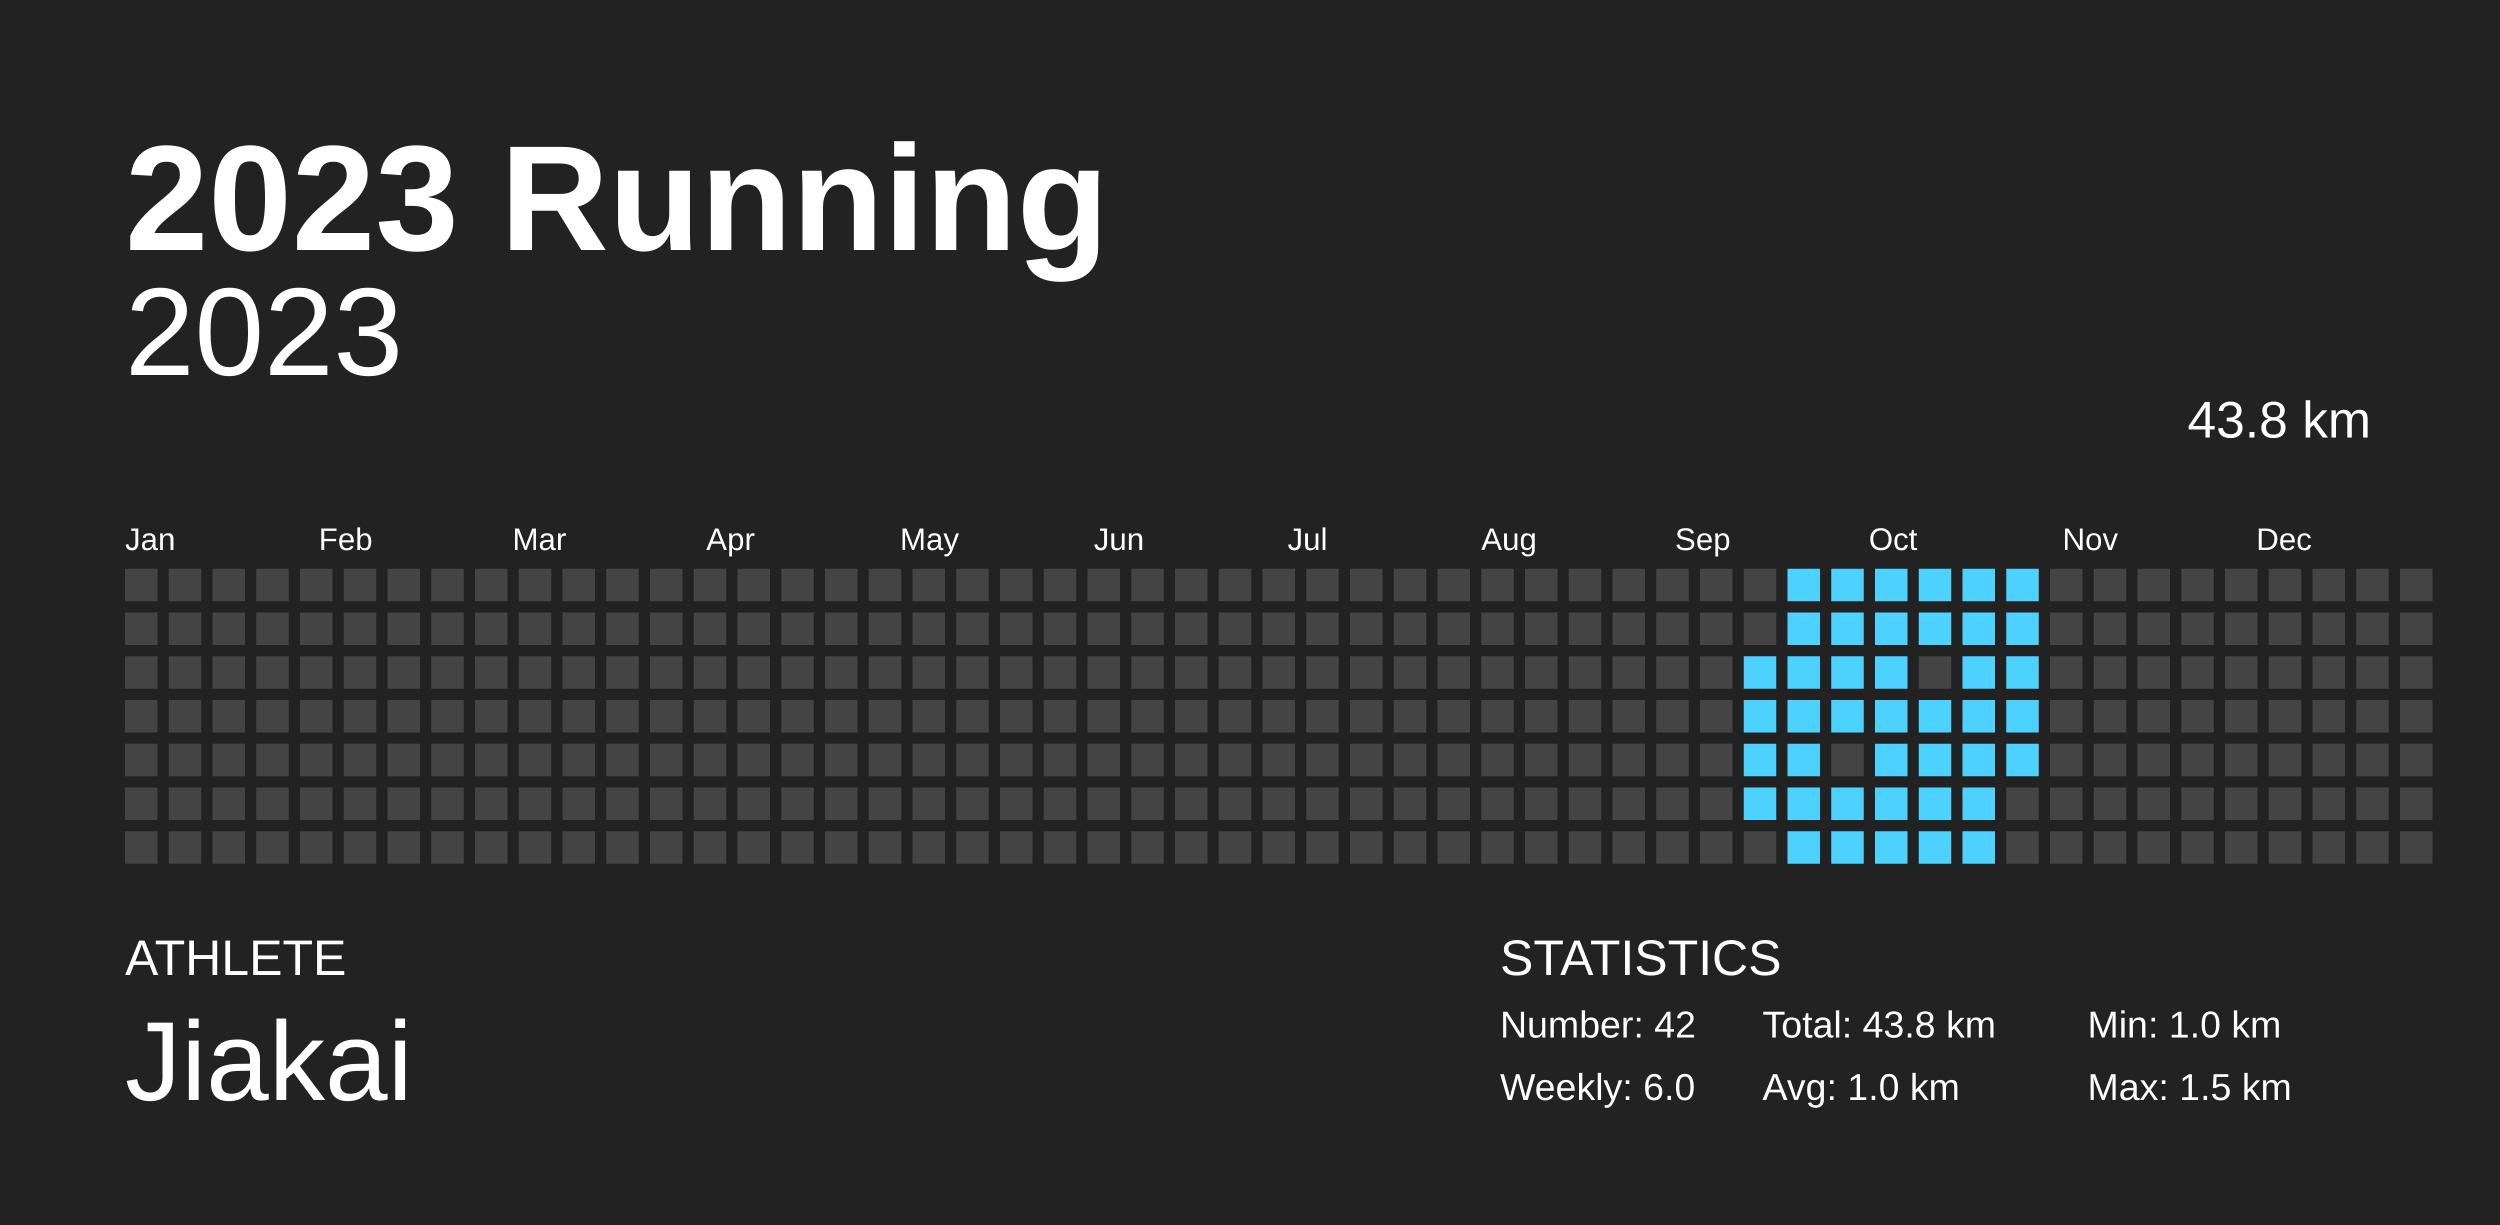
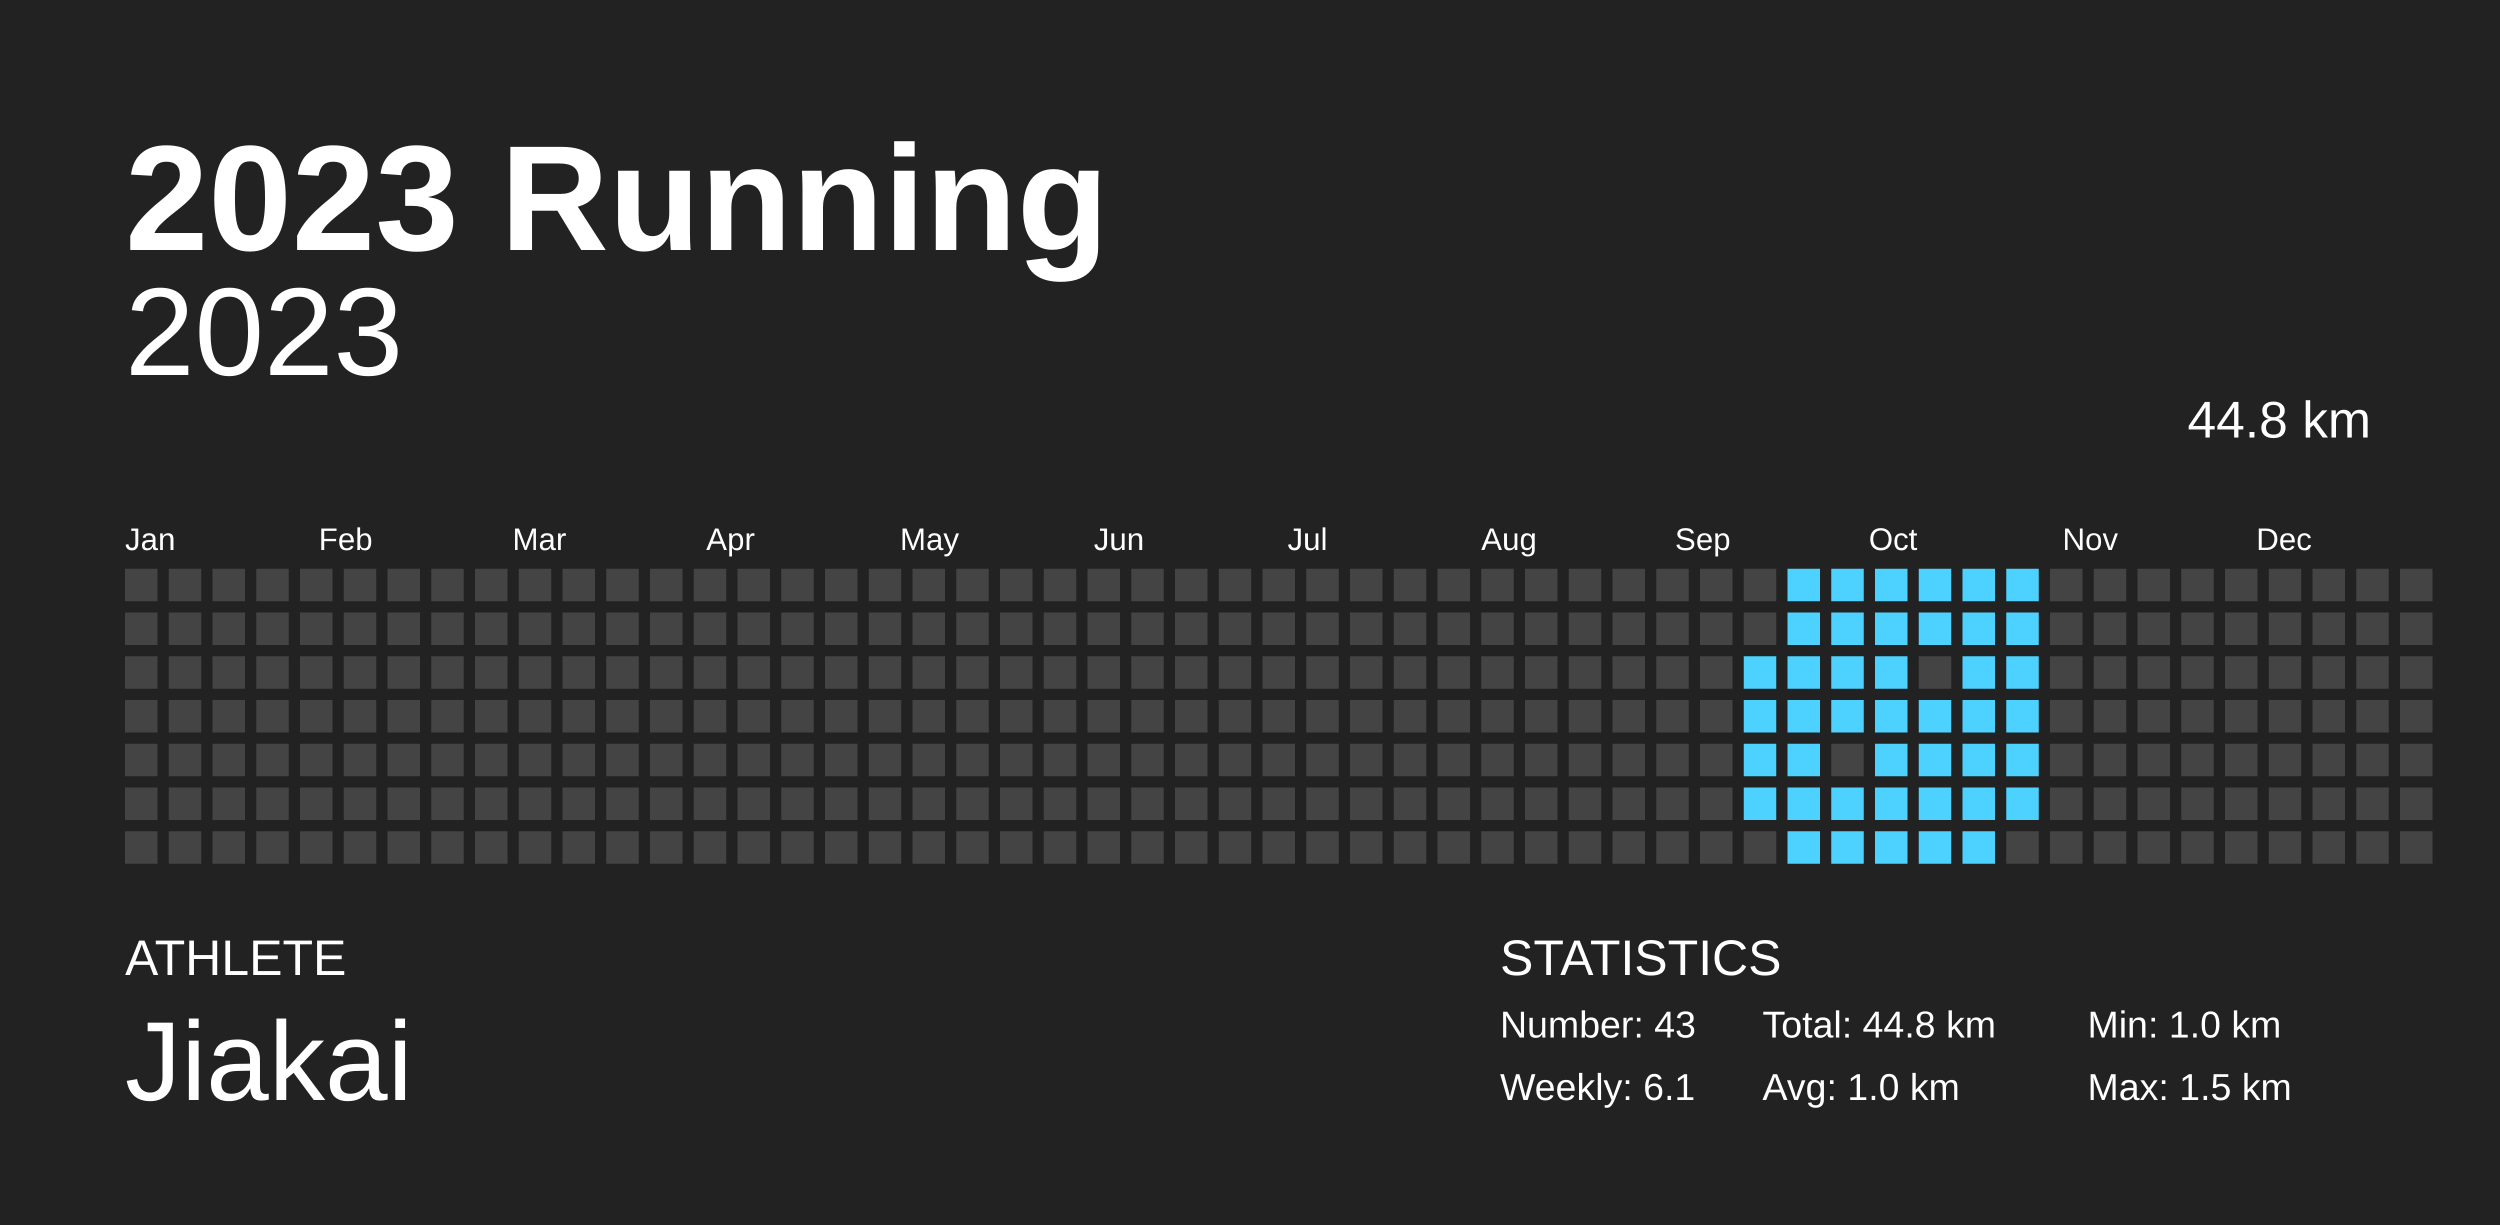
<svg xmlns="http://www.w3.org/2000/svg" baseProfile="full" height="98mm" version="1.1" viewBox="0,0,200,98" width="200mm">
  <defs />
  <rect fill="#222222" height="98" width="200" x="0" y="0" />
  <text fill="#FFFFFF" style="font-size:12px; font-family:Arial; font-weight:bold;" x="10" y="20">2023 Running</text>
  <text fill="#FFFFFF" style="font-size:4px; font-family:Arial" x="10" y="78">ATHLETE</text>
  <text fill="#FFFFFF" style="font-size:9px; font-family:Arial" x="10" y="88">Jiakai</text>
  <text fill="#FFFFFF" style="font-size:4px; font-family:Arial" x="120" y="78">STATISTICS</text>
-   <text fill="#FFFFFF" style="font-size:3px; font-family:Arial" x="120" y="83">Number: 42</text>
-   <text fill="#FFFFFF" style="font-size:3px; font-family:Arial" x="120" y="88">Weekly: 6.0</text>
-   <text fill="#FFFFFF" style="font-size:3px; font-family:Arial" x="141" y="83">Total: 43.8 km</text>
+   <text fill="#FFFFFF" style="font-size:3px; font-family:Arial" x="120" y="83">Number: 43</text>
+   <text fill="#FFFFFF" style="font-size:3px; font-family:Arial" x="120" y="88">Weekly: 6.1</text>
+   <text fill="#FFFFFF" style="font-size:3px; font-family:Arial" x="141" y="83">Total: 44.8 km</text>
  <text fill="#FFFFFF" style="font-size:3px; font-family:Arial" x="141" y="88">Avg: 1.0 km</text>
  <text fill="#FFFFFF" style="font-size:3px; font-family:Arial" x="167" y="83">Min: 1.0 km</text>
  <text fill="#FFFFFF" style="font-size:3px; font-family:Arial" x="167" y="88">Max: 1.5 km</text>
  <text alignment-baseline="hanging" fill="#FFFFFF" style="font-size:10.0px; font-family:Arial;" x="10" y="30">2023</text>
-   <text alignment-baseline="hanging" fill="#FFFFFF" style="font-size:4.125px; font-family:Arial;" x="175" y="35">43.8 km</text>
+   <text alignment-baseline="hanging" fill="#FFFFFF" style="font-size:4.125px; font-family:Arial;" x="175" y="35">44.8 km</text>
  <text fill="#FFFFFF" style="font-size:2.5px; font-family:Arial" x="10.0" y="44">Jan</text>
  <text fill="#FFFFFF" style="font-size:2.5px; font-family:Arial" x="25.5" y="44">Feb</text>
  <text fill="#FFFFFF" style="font-size:2.5px; font-family:Arial" x="41.0" y="44">Mar</text>
  <text fill="#FFFFFF" style="font-size:2.5px; font-family:Arial" x="56.5" y="44">Apr</text>
  <text fill="#FFFFFF" style="font-size:2.5px; font-family:Arial" x="72.0" y="44">May</text>
  <text fill="#FFFFFF" style="font-size:2.5px; font-family:Arial" x="87.5" y="44">Jun</text>
  <text fill="#FFFFFF" style="font-size:2.5px; font-family:Arial" x="103.0" y="44">Jul</text>
  <text fill="#FFFFFF" style="font-size:2.5px; font-family:Arial" x="118.5" y="44">Aug</text>
  <text fill="#FFFFFF" style="font-size:2.5px; font-family:Arial" x="134.0" y="44">Sep</text>
  <text fill="#FFFFFF" style="font-size:2.5px; font-family:Arial" x="149.5" y="44">Oct</text>
  <text fill="#FFFFFF" style="font-size:2.5px; font-family:Arial" x="165.0" y="44">Nov</text>
  <text fill="#FFFFFF" style="font-size:2.5px; font-family:Arial" x="180.5" y="44">Dec</text>
  <rect fill="#444444" height="2.6" width="2.6" x="10.0" y="45.5" />
  <rect fill="#444444" height="2.6" width="2.6" x="10.0" y="49.0" />
  <rect fill="#444444" height="2.6" width="2.6" x="10.0" y="52.5" />
  <rect fill="#444444" height="2.6" width="2.6" x="10.0" y="56.0" />
  <rect fill="#444444" height="2.6" width="2.6" x="10.0" y="59.5" />
  <rect fill="#444444" height="2.6" width="2.6" x="10.0" y="63.0" />
  <rect fill="#444444" height="2.6" width="2.6" x="10.0" y="66.5" />
  <rect fill="#444444" height="2.6" width="2.6" x="13.5" y="45.5" />
  <rect fill="#444444" height="2.6" width="2.6" x="13.5" y="49.0" />
  <rect fill="#444444" height="2.6" width="2.6" x="13.5" y="52.5" />
  <rect fill="#444444" height="2.6" width="2.6" x="13.5" y="56.0" />
  <rect fill="#444444" height="2.6" width="2.6" x="13.5" y="59.5" />
  <rect fill="#444444" height="2.6" width="2.6" x="13.5" y="63.0" />
  <rect fill="#444444" height="2.6" width="2.6" x="13.5" y="66.5" />
  <rect fill="#444444" height="2.6" width="2.6" x="17.0" y="45.5" />
  <rect fill="#444444" height="2.6" width="2.6" x="17.0" y="49.0" />
  <rect fill="#444444" height="2.6" width="2.6" x="17.0" y="52.5" />
  <rect fill="#444444" height="2.6" width="2.6" x="17.0" y="56.0" />
  <rect fill="#444444" height="2.6" width="2.6" x="17.0" y="59.5" />
  <rect fill="#444444" height="2.6" width="2.6" x="17.0" y="63.0" />
  <rect fill="#444444" height="2.6" width="2.6" x="17.0" y="66.5" />
  <rect fill="#444444" height="2.6" width="2.6" x="20.5" y="45.5" />
  <rect fill="#444444" height="2.6" width="2.6" x="20.5" y="49.0" />
  <rect fill="#444444" height="2.6" width="2.6" x="20.5" y="52.5" />
  <rect fill="#444444" height="2.6" width="2.6" x="20.5" y="56.0" />
  <rect fill="#444444" height="2.6" width="2.6" x="20.5" y="59.5" />
  <rect fill="#444444" height="2.6" width="2.6" x="20.5" y="63.0" />
  <rect fill="#444444" height="2.6" width="2.6" x="20.5" y="66.5" />
  <rect fill="#444444" height="2.6" width="2.6" x="24.0" y="45.5" />
  <rect fill="#444444" height="2.6" width="2.6" x="24.0" y="49.0" />
  <rect fill="#444444" height="2.6" width="2.6" x="24.0" y="52.5" />
  <rect fill="#444444" height="2.6" width="2.6" x="24.0" y="56.0" />
  <rect fill="#444444" height="2.6" width="2.6" x="24.0" y="59.5" />
  <rect fill="#444444" height="2.6" width="2.6" x="24.0" y="63.0" />
  <rect fill="#444444" height="2.6" width="2.6" x="24.0" y="66.5" />
  <rect fill="#444444" height="2.6" width="2.6" x="27.5" y="45.5" />
  <rect fill="#444444" height="2.6" width="2.6" x="27.5" y="49.0" />
  <rect fill="#444444" height="2.6" width="2.6" x="27.5" y="52.5" />
  <rect fill="#444444" height="2.6" width="2.6" x="27.5" y="56.0" />
  <rect fill="#444444" height="2.6" width="2.6" x="27.5" y="59.5" />
  <rect fill="#444444" height="2.6" width="2.6" x="27.5" y="63.0" />
  <rect fill="#444444" height="2.6" width="2.6" x="27.5" y="66.5" />
  <rect fill="#444444" height="2.6" width="2.6" x="31.0" y="45.5" />
  <rect fill="#444444" height="2.6" width="2.6" x="31.0" y="49.0" />
  <rect fill="#444444" height="2.6" width="2.6" x="31.0" y="52.5" />
  <rect fill="#444444" height="2.6" width="2.6" x="31.0" y="56.0" />
  <rect fill="#444444" height="2.6" width="2.6" x="31.0" y="59.5" />
  <rect fill="#444444" height="2.6" width="2.6" x="31.0" y="63.0" />
  <rect fill="#444444" height="2.6" width="2.6" x="31.0" y="66.5" />
  <rect fill="#444444" height="2.6" width="2.6" x="34.5" y="45.5" />
  <rect fill="#444444" height="2.6" width="2.6" x="34.5" y="49.0" />
  <rect fill="#444444" height="2.6" width="2.6" x="34.5" y="52.5" />
  <rect fill="#444444" height="2.6" width="2.6" x="34.5" y="56.0" />
  <rect fill="#444444" height="2.6" width="2.6" x="34.5" y="59.5" />
  <rect fill="#444444" height="2.6" width="2.6" x="34.5" y="63.0" />
  <rect fill="#444444" height="2.6" width="2.6" x="34.5" y="66.5" />
  <rect fill="#444444" height="2.6" width="2.6" x="38.0" y="45.5" />
  <rect fill="#444444" height="2.6" width="2.6" x="38.0" y="49.0" />
  <rect fill="#444444" height="2.6" width="2.6" x="38.0" y="52.5" />
  <rect fill="#444444" height="2.6" width="2.6" x="38.0" y="56.0" />
  <rect fill="#444444" height="2.6" width="2.6" x="38.0" y="59.5" />
  <rect fill="#444444" height="2.6" width="2.6" x="38.0" y="63.0" />
  <rect fill="#444444" height="2.6" width="2.6" x="38.0" y="66.5" />
  <rect fill="#444444" height="2.6" width="2.6" x="41.5" y="45.5" />
  <rect fill="#444444" height="2.6" width="2.6" x="41.5" y="49.0" />
  <rect fill="#444444" height="2.6" width="2.6" x="41.5" y="52.5" />
  <rect fill="#444444" height="2.6" width="2.6" x="41.5" y="56.0" />
  <rect fill="#444444" height="2.6" width="2.6" x="41.5" y="59.5" />
  <rect fill="#444444" height="2.6" width="2.6" x="41.5" y="63.0" />
  <rect fill="#444444" height="2.6" width="2.6" x="41.5" y="66.5" />
  <rect fill="#444444" height="2.6" width="2.6" x="45.0" y="45.5" />
  <rect fill="#444444" height="2.6" width="2.6" x="45.0" y="49.0" />
  <rect fill="#444444" height="2.6" width="2.6" x="45.0" y="52.5" />
  <rect fill="#444444" height="2.6" width="2.6" x="45.0" y="56.0" />
  <rect fill="#444444" height="2.6" width="2.6" x="45.0" y="59.5" />
  <rect fill="#444444" height="2.6" width="2.6" x="45.0" y="63.0" />
  <rect fill="#444444" height="2.6" width="2.6" x="45.0" y="66.5" />
  <rect fill="#444444" height="2.6" width="2.6" x="48.5" y="45.5" />
  <rect fill="#444444" height="2.6" width="2.6" x="48.5" y="49.0" />
  <rect fill="#444444" height="2.6" width="2.6" x="48.5" y="52.5" />
  <rect fill="#444444" height="2.6" width="2.6" x="48.5" y="56.0" />
  <rect fill="#444444" height="2.6" width="2.6" x="48.5" y="59.5" />
  <rect fill="#444444" height="2.6" width="2.6" x="48.5" y="63.0" />
  <rect fill="#444444" height="2.6" width="2.6" x="48.5" y="66.5" />
  <rect fill="#444444" height="2.6" width="2.6" x="52.0" y="45.5" />
  <rect fill="#444444" height="2.6" width="2.6" x="52.0" y="49.0" />
  <rect fill="#444444" height="2.6" width="2.6" x="52.0" y="52.5" />
  <rect fill="#444444" height="2.6" width="2.6" x="52.0" y="56.0" />
  <rect fill="#444444" height="2.6" width="2.6" x="52.0" y="59.5" />
  <rect fill="#444444" height="2.6" width="2.6" x="52.0" y="63.0" />
  <rect fill="#444444" height="2.6" width="2.6" x="52.0" y="66.5" />
  <rect fill="#444444" height="2.6" width="2.6" x="55.5" y="45.5" />
  <rect fill="#444444" height="2.6" width="2.6" x="55.5" y="49.0" />
  <rect fill="#444444" height="2.6" width="2.6" x="55.5" y="52.5" />
  <rect fill="#444444" height="2.6" width="2.6" x="55.5" y="56.0" />
  <rect fill="#444444" height="2.6" width="2.6" x="55.5" y="59.5" />
  <rect fill="#444444" height="2.6" width="2.6" x="55.5" y="63.0" />
  <rect fill="#444444" height="2.6" width="2.6" x="55.5" y="66.5" />
  <rect fill="#444444" height="2.6" width="2.6" x="59.0" y="45.5" />
  <rect fill="#444444" height="2.6" width="2.6" x="59.0" y="49.0" />
  <rect fill="#444444" height="2.6" width="2.6" x="59.0" y="52.5" />
  <rect fill="#444444" height="2.6" width="2.6" x="59.0" y="56.0" />
  <rect fill="#444444" height="2.6" width="2.6" x="59.0" y="59.5" />
  <rect fill="#444444" height="2.6" width="2.6" x="59.0" y="63.0" />
  <rect fill="#444444" height="2.6" width="2.6" x="59.0" y="66.5" />
  <rect fill="#444444" height="2.6" width="2.6" x="62.5" y="45.5" />
  <rect fill="#444444" height="2.6" width="2.6" x="62.5" y="49.0" />
  <rect fill="#444444" height="2.6" width="2.6" x="62.5" y="52.5" />
  <rect fill="#444444" height="2.6" width="2.6" x="62.5" y="56.0" />
  <rect fill="#444444" height="2.6" width="2.6" x="62.5" y="59.5" />
  <rect fill="#444444" height="2.6" width="2.6" x="62.5" y="63.0" />
  <rect fill="#444444" height="2.6" width="2.6" x="62.5" y="66.5" />
  <rect fill="#444444" height="2.6" width="2.6" x="66.0" y="45.5" />
  <rect fill="#444444" height="2.6" width="2.6" x="66.0" y="49.0" />
  <rect fill="#444444" height="2.6" width="2.6" x="66.0" y="52.5" />
  <rect fill="#444444" height="2.6" width="2.6" x="66.0" y="56.0" />
  <rect fill="#444444" height="2.6" width="2.6" x="66.0" y="59.5" />
  <rect fill="#444444" height="2.6" width="2.6" x="66.0" y="63.0" />
  <rect fill="#444444" height="2.6" width="2.6" x="66.0" y="66.5" />
  <rect fill="#444444" height="2.6" width="2.6" x="69.5" y="45.5" />
  <rect fill="#444444" height="2.6" width="2.6" x="69.5" y="49.0" />
  <rect fill="#444444" height="2.6" width="2.6" x="69.5" y="52.5" />
  <rect fill="#444444" height="2.6" width="2.6" x="69.5" y="56.0" />
  <rect fill="#444444" height="2.6" width="2.6" x="69.5" y="59.5" />
  <rect fill="#444444" height="2.6" width="2.6" x="69.5" y="63.0" />
  <rect fill="#444444" height="2.6" width="2.6" x="69.5" y="66.5" />
  <rect fill="#444444" height="2.6" width="2.6" x="73.0" y="45.5" />
  <rect fill="#444444" height="2.6" width="2.6" x="73.0" y="49.0" />
  <rect fill="#444444" height="2.6" width="2.6" x="73.0" y="52.5" />
  <rect fill="#444444" height="2.6" width="2.6" x="73.0" y="56.0" />
  <rect fill="#444444" height="2.6" width="2.6" x="73.0" y="59.5" />
  <rect fill="#444444" height="2.6" width="2.6" x="73.0" y="63.0" />
  <rect fill="#444444" height="2.6" width="2.6" x="73.0" y="66.5" />
  <rect fill="#444444" height="2.6" width="2.6" x="76.5" y="45.5" />
  <rect fill="#444444" height="2.6" width="2.6" x="76.5" y="49.0" />
  <rect fill="#444444" height="2.6" width="2.6" x="76.5" y="52.5" />
  <rect fill="#444444" height="2.6" width="2.6" x="76.5" y="56.0" />
  <rect fill="#444444" height="2.6" width="2.6" x="76.5" y="59.5" />
  <rect fill="#444444" height="2.6" width="2.6" x="76.5" y="63.0" />
  <rect fill="#444444" height="2.6" width="2.6" x="76.5" y="66.5" />
  <rect fill="#444444" height="2.6" width="2.6" x="80.0" y="45.5" />
  <rect fill="#444444" height="2.6" width="2.6" x="80.0" y="49.0" />
  <rect fill="#444444" height="2.6" width="2.6" x="80.0" y="52.5" />
  <rect fill="#444444" height="2.6" width="2.6" x="80.0" y="56.0" />
  <rect fill="#444444" height="2.6" width="2.6" x="80.0" y="59.5" />
  <rect fill="#444444" height="2.6" width="2.6" x="80.0" y="63.0" />
  <rect fill="#444444" height="2.6" width="2.6" x="80.0" y="66.5" />
  <rect fill="#444444" height="2.6" width="2.6" x="83.5" y="45.5" />
  <rect fill="#444444" height="2.6" width="2.6" x="83.5" y="49.0" />
  <rect fill="#444444" height="2.6" width="2.6" x="83.5" y="52.5" />
  <rect fill="#444444" height="2.6" width="2.6" x="83.5" y="56.0" />
  <rect fill="#444444" height="2.6" width="2.6" x="83.5" y="59.5" />
  <rect fill="#444444" height="2.6" width="2.6" x="83.5" y="63.0" />
  <rect fill="#444444" height="2.6" width="2.6" x="83.5" y="66.5" />
  <rect fill="#444444" height="2.6" width="2.6" x="87.0" y="45.5" />
  <rect fill="#444444" height="2.6" width="2.6" x="87.0" y="49.0" />
  <rect fill="#444444" height="2.6" width="2.6" x="87.0" y="52.5" />
  <rect fill="#444444" height="2.6" width="2.6" x="87.0" y="56.0" />
  <rect fill="#444444" height="2.6" width="2.6" x="87.0" y="59.5" />
  <rect fill="#444444" height="2.6" width="2.6" x="87.0" y="63.0" />
  <rect fill="#444444" height="2.6" width="2.6" x="87.0" y="66.5" />
  <rect fill="#444444" height="2.6" width="2.6" x="90.5" y="45.5" />
  <rect fill="#444444" height="2.6" width="2.6" x="90.5" y="49.0" />
  <rect fill="#444444" height="2.6" width="2.6" x="90.5" y="52.5" />
  <rect fill="#444444" height="2.6" width="2.6" x="90.5" y="56.0" />
  <rect fill="#444444" height="2.6" width="2.6" x="90.5" y="59.5" />
  <rect fill="#444444" height="2.6" width="2.6" x="90.5" y="63.0" />
  <rect fill="#444444" height="2.6" width="2.6" x="90.5" y="66.5" />
  <rect fill="#444444" height="2.6" width="2.6" x="94.0" y="45.5" />
  <rect fill="#444444" height="2.6" width="2.6" x="94.0" y="49.0" />
  <rect fill="#444444" height="2.6" width="2.6" x="94.0" y="52.5" />
  <rect fill="#444444" height="2.6" width="2.6" x="94.0" y="56.0" />
  <rect fill="#444444" height="2.6" width="2.6" x="94.0" y="59.5" />
  <rect fill="#444444" height="2.6" width="2.6" x="94.0" y="63.0" />
  <rect fill="#444444" height="2.6" width="2.6" x="94.0" y="66.5" />
  <rect fill="#444444" height="2.6" width="2.6" x="97.5" y="45.5" />
  <rect fill="#444444" height="2.6" width="2.6" x="97.5" y="49.0" />
  <rect fill="#444444" height="2.6" width="2.6" x="97.5" y="52.5" />
  <rect fill="#444444" height="2.6" width="2.6" x="97.5" y="56.0" />
  <rect fill="#444444" height="2.6" width="2.6" x="97.5" y="59.5" />
  <rect fill="#444444" height="2.6" width="2.6" x="97.5" y="63.0" />
  <rect fill="#444444" height="2.6" width="2.6" x="97.5" y="66.5" />
  <rect fill="#444444" height="2.6" width="2.6" x="101.0" y="45.5" />
  <rect fill="#444444" height="2.6" width="2.6" x="101.0" y="49.0" />
  <rect fill="#444444" height="2.6" width="2.6" x="101.0" y="52.5" />
  <rect fill="#444444" height="2.6" width="2.6" x="101.0" y="56.0" />
  <rect fill="#444444" height="2.6" width="2.6" x="101.0" y="59.5" />
  <rect fill="#444444" height="2.6" width="2.6" x="101.0" y="63.0" />
  <rect fill="#444444" height="2.6" width="2.6" x="101.0" y="66.5" />
  <rect fill="#444444" height="2.6" width="2.6" x="104.5" y="45.5" />
  <rect fill="#444444" height="2.6" width="2.6" x="104.5" y="49.0" />
  <rect fill="#444444" height="2.6" width="2.6" x="104.5" y="52.5" />
  <rect fill="#444444" height="2.6" width="2.6" x="104.5" y="56.0" />
  <rect fill="#444444" height="2.6" width="2.6" x="104.5" y="59.5" />
  <rect fill="#444444" height="2.6" width="2.6" x="104.5" y="63.0" />
  <rect fill="#444444" height="2.6" width="2.6" x="104.5" y="66.5" />
  <rect fill="#444444" height="2.6" width="2.6" x="108.0" y="45.5" />
  <rect fill="#444444" height="2.6" width="2.6" x="108.0" y="49.0" />
  <rect fill="#444444" height="2.6" width="2.6" x="108.0" y="52.5" />
  <rect fill="#444444" height="2.6" width="2.6" x="108.0" y="56.0" />
  <rect fill="#444444" height="2.6" width="2.6" x="108.0" y="59.5" />
  <rect fill="#444444" height="2.6" width="2.6" x="108.0" y="63.0" />
  <rect fill="#444444" height="2.6" width="2.6" x="108.0" y="66.5" />
  <rect fill="#444444" height="2.6" width="2.6" x="111.5" y="45.5" />
  <rect fill="#444444" height="2.6" width="2.6" x="111.5" y="49.0" />
  <rect fill="#444444" height="2.6" width="2.6" x="111.5" y="52.5" />
  <rect fill="#444444" height="2.6" width="2.6" x="111.5" y="56.0" />
  <rect fill="#444444" height="2.6" width="2.6" x="111.5" y="59.5" />
  <rect fill="#444444" height="2.6" width="2.6" x="111.5" y="63.0" />
  <rect fill="#444444" height="2.6" width="2.6" x="111.5" y="66.5" />
  <rect fill="#444444" height="2.6" width="2.6" x="115.0" y="45.5" />
  <rect fill="#444444" height="2.6" width="2.6" x="115.0" y="49.0" />
  <rect fill="#444444" height="2.6" width="2.6" x="115.0" y="52.5" />
  <rect fill="#444444" height="2.6" width="2.6" x="115.0" y="56.0" />
  <rect fill="#444444" height="2.6" width="2.6" x="115.0" y="59.5" />
  <rect fill="#444444" height="2.6" width="2.6" x="115.0" y="63.0" />
  <rect fill="#444444" height="2.6" width="2.6" x="115.0" y="66.5" />
  <rect fill="#444444" height="2.6" width="2.6" x="118.5" y="45.5" />
  <rect fill="#444444" height="2.6" width="2.6" x="118.5" y="49.0" />
  <rect fill="#444444" height="2.6" width="2.6" x="118.5" y="52.5" />
  <rect fill="#444444" height="2.6" width="2.6" x="118.5" y="56.0" />
  <rect fill="#444444" height="2.6" width="2.6" x="118.5" y="59.5" />
  <rect fill="#444444" height="2.6" width="2.6" x="118.5" y="63.0" />
  <rect fill="#444444" height="2.6" width="2.6" x="118.5" y="66.5" />
  <rect fill="#444444" height="2.6" width="2.6" x="122.0" y="45.5" />
  <rect fill="#444444" height="2.6" width="2.6" x="122.0" y="49.0" />
  <rect fill="#444444" height="2.6" width="2.6" x="122.0" y="52.5" />
  <rect fill="#444444" height="2.6" width="2.6" x="122.0" y="56.0" />
  <rect fill="#444444" height="2.6" width="2.6" x="122.0" y="59.5" />
  <rect fill="#444444" height="2.6" width="2.6" x="122.0" y="63.0" />
  <rect fill="#444444" height="2.6" width="2.6" x="122.0" y="66.5" />
  <rect fill="#444444" height="2.6" width="2.6" x="125.5" y="45.5" />
  <rect fill="#444444" height="2.6" width="2.6" x="125.5" y="49.0" />
  <rect fill="#444444" height="2.6" width="2.6" x="125.5" y="52.5" />
  <rect fill="#444444" height="2.6" width="2.6" x="125.5" y="56.0" />
  <rect fill="#444444" height="2.6" width="2.6" x="125.5" y="59.5" />
  <rect fill="#444444" height="2.6" width="2.6" x="125.5" y="63.0" />
  <rect fill="#444444" height="2.6" width="2.6" x="125.5" y="66.5" />
  <rect fill="#444444" height="2.6" width="2.6" x="129.0" y="45.5" />
  <rect fill="#444444" height="2.6" width="2.6" x="129.0" y="49.0" />
  <rect fill="#444444" height="2.6" width="2.6" x="129.0" y="52.5" />
  <rect fill="#444444" height="2.6" width="2.6" x="129.0" y="56.0" />
  <rect fill="#444444" height="2.6" width="2.6" x="129.0" y="59.5" />
  <rect fill="#444444" height="2.6" width="2.6" x="129.0" y="63.0" />
  <rect fill="#444444" height="2.6" width="2.6" x="129.0" y="66.5" />
  <rect fill="#444444" height="2.6" width="2.6" x="132.5" y="45.5" />
  <rect fill="#444444" height="2.6" width="2.6" x="132.5" y="49.0" />
  <rect fill="#444444" height="2.6" width="2.6" x="132.5" y="52.5" />
  <rect fill="#444444" height="2.6" width="2.6" x="132.5" y="56.0" />
  <rect fill="#444444" height="2.6" width="2.6" x="132.5" y="59.5" />
  <rect fill="#444444" height="2.6" width="2.6" x="132.5" y="63.0" />
  <rect fill="#444444" height="2.6" width="2.6" x="132.5" y="66.5" />
  <rect fill="#444444" height="2.6" width="2.6" x="136.0" y="45.5" />
  <rect fill="#444444" height="2.6" width="2.6" x="136.0" y="49.0" />
  <rect fill="#444444" height="2.6" width="2.6" x="136.0" y="52.5" />
  <rect fill="#444444" height="2.6" width="2.6" x="136.0" y="56.0" />
  <rect fill="#444444" height="2.6" width="2.6" x="136.0" y="59.5" />
  <rect fill="#444444" height="2.6" width="2.6" x="136.0" y="63.0" />
  <rect fill="#444444" height="2.6" width="2.6" x="136.0" y="66.5" />
  <rect fill="#444444" height="2.6" width="2.6" x="139.5" y="45.5" />
  <rect fill="#444444" height="2.6" width="2.6" x="139.5" y="49.0" />
  <rect fill="#4dd2ff" height="2.6" width="2.6" x="139.5" y="52.5" />
  <rect fill="#4dd2ff" height="2.6" width="2.6" x="139.5" y="56.0" />
  <rect fill="#4dd2ff" height="2.6" width="2.6" x="139.5" y="59.5" />
  <rect fill="#4dd2ff" height="2.6" width="2.6" x="139.5" y="63.0" />
  <rect fill="#444444" height="2.6" width="2.6" x="139.5" y="66.5" />
  <rect fill="#4dd2ff" height="2.6" width="2.6" x="143.0" y="45.5" />
  <rect fill="#4dd2ff" height="2.6" width="2.6" x="143.0" y="49.0" />
  <rect fill="#4dd2ff" height="2.6" width="2.6" x="143.0" y="52.5" />
  <rect fill="#4dd2ff" height="2.6" width="2.6" x="143.0" y="56.0" />
  <rect fill="#4dd2ff" height="2.6" width="2.6" x="143.0" y="59.5" />
  <rect fill="#4dd2ff" height="2.6" width="2.6" x="143.0" y="63.0" />
  <rect fill="#4dd2ff" height="2.6" width="2.6" x="143.0" y="66.5" />
  <rect fill="#4dd2ff" height="2.6" width="2.6" x="146.5" y="45.5" />
  <rect fill="#4dd2ff" height="2.6" width="2.6" x="146.5" y="49.0" />
  <rect fill="#4dd2ff" height="2.6" width="2.6" x="146.5" y="52.5" />
  <rect fill="#4dd2ff" height="2.6" width="2.6" x="146.5" y="56.0" />
  <rect fill="#444444" height="2.6" width="2.6" x="146.5" y="59.5" />
  <rect fill="#4dd2ff" height="2.6" width="2.6" x="146.5" y="63.0" />
  <rect fill="#4dd2ff" height="2.6" width="2.6" x="146.5" y="66.5" />
  <rect fill="#4dd2ff" height="2.6" width="2.6" x="150.0" y="45.5" />
  <rect fill="#4dd2ff" height="2.6" width="2.6" x="150.0" y="49.0" />
  <rect fill="#4dd2ff" height="2.6" width="2.6" x="150.0" y="52.5" />
  <rect fill="#4dd2ff" height="2.6" width="2.6" x="150.0" y="56.0" />
  <rect fill="#4dd2ff" height="2.6" width="2.6" x="150.0" y="59.5" />
  <rect fill="#4dd2ff" height="2.6" width="2.6" x="150.0" y="63.0" />
  <rect fill="#4dd2ff" height="2.6" width="2.6" x="150.0" y="66.5" />
  <rect fill="#4dd2ff" height="2.6" width="2.6" x="153.5" y="45.5" />
  <rect fill="#4dd2ff" height="2.6" width="2.6" x="153.5" y="49.0" />
  <rect fill="#444444" height="2.6" width="2.6" x="153.5" y="52.5" />
  <rect fill="#4dd2ff" height="2.6" width="2.6" x="153.5" y="56.0" />
  <rect fill="#4dd2ff" height="2.6" width="2.6" x="153.5" y="59.5" />
  <rect fill="#4dd2ff" height="2.6" width="2.6" x="153.5" y="63.0" />
  <rect fill="#4dd2ff" height="2.6" width="2.6" x="153.5" y="66.5" />
  <rect fill="#4dd2ff" height="2.6" width="2.6" x="157.0" y="45.5" />
  <rect fill="#4dd2ff" height="2.6" width="2.6" x="157.0" y="49.0" />
  <rect fill="#4dd2ff" height="2.6" width="2.6" x="157.0" y="52.5" />
  <rect fill="#4dd2ff" height="2.6" width="2.6" x="157.0" y="56.0" />
  <rect fill="#4dd2ff" height="2.6" width="2.6" x="157.0" y="59.5" />
  <rect fill="#4dd2ff" height="2.6" width="2.6" x="157.0" y="63.0" />
  <rect fill="#4dd2ff" height="2.6" width="2.6" x="157.0" y="66.5" />
  <rect fill="#4dd2ff" height="2.6" width="2.6" x="160.5" y="45.5" />
  <rect fill="#4dd2ff" height="2.6" width="2.6" x="160.5" y="49.0" />
  <rect fill="#4dd2ff" height="2.6" width="2.6" x="160.5" y="52.5" />
  <rect fill="#4dd2ff" height="2.6" width="2.6" x="160.5" y="56.0" />
  <rect fill="#4dd2ff" height="2.6" width="2.6" x="160.5" y="59.5" />
-   <rect fill="#444444" height="2.6" width="2.6" x="160.5" y="63.0" />
+   <rect fill="#4dd2ff" height="2.6" width="2.6" x="160.5" y="63.0" />
  <rect fill="#444444" height="2.6" width="2.6" x="160.5" y="66.5" />
  <rect fill="#444444" height="2.6" width="2.6" x="164.0" y="45.5" />
  <rect fill="#444444" height="2.6" width="2.6" x="164.0" y="49.0" />
  <rect fill="#444444" height="2.6" width="2.6" x="164.0" y="52.5" />
  <rect fill="#444444" height="2.6" width="2.6" x="164.0" y="56.0" />
  <rect fill="#444444" height="2.6" width="2.6" x="164.0" y="59.5" />
  <rect fill="#444444" height="2.6" width="2.6" x="164.0" y="63.0" />
  <rect fill="#444444" height="2.6" width="2.6" x="164.0" y="66.5" />
  <rect fill="#444444" height="2.6" width="2.6" x="167.5" y="45.5" />
  <rect fill="#444444" height="2.6" width="2.6" x="167.5" y="49.0" />
  <rect fill="#444444" height="2.6" width="2.6" x="167.5" y="52.5" />
  <rect fill="#444444" height="2.6" width="2.6" x="167.5" y="56.0" />
  <rect fill="#444444" height="2.6" width="2.6" x="167.5" y="59.5" />
  <rect fill="#444444" height="2.6" width="2.6" x="167.5" y="63.0" />
  <rect fill="#444444" height="2.6" width="2.6" x="167.5" y="66.5" />
  <rect fill="#444444" height="2.6" width="2.6" x="171.0" y="45.5" />
  <rect fill="#444444" height="2.6" width="2.6" x="171.0" y="49.0" />
  <rect fill="#444444" height="2.6" width="2.6" x="171.0" y="52.5" />
  <rect fill="#444444" height="2.6" width="2.6" x="171.0" y="56.0" />
  <rect fill="#444444" height="2.6" width="2.6" x="171.0" y="59.5" />
  <rect fill="#444444" height="2.6" width="2.6" x="171.0" y="63.0" />
  <rect fill="#444444" height="2.6" width="2.6" x="171.0" y="66.5" />
  <rect fill="#444444" height="2.6" width="2.6" x="174.5" y="45.5" />
  <rect fill="#444444" height="2.6" width="2.6" x="174.5" y="49.0" />
  <rect fill="#444444" height="2.6" width="2.6" x="174.5" y="52.5" />
  <rect fill="#444444" height="2.6" width="2.6" x="174.5" y="56.0" />
  <rect fill="#444444" height="2.6" width="2.6" x="174.5" y="59.5" />
  <rect fill="#444444" height="2.6" width="2.6" x="174.5" y="63.0" />
  <rect fill="#444444" height="2.6" width="2.6" x="174.5" y="66.5" />
  <rect fill="#444444" height="2.6" width="2.6" x="178.0" y="45.5" />
  <rect fill="#444444" height="2.6" width="2.6" x="178.0" y="49.0" />
  <rect fill="#444444" height="2.6" width="2.6" x="178.0" y="52.5" />
  <rect fill="#444444" height="2.6" width="2.6" x="178.0" y="56.0" />
  <rect fill="#444444" height="2.6" width="2.6" x="178.0" y="59.5" />
  <rect fill="#444444" height="2.6" width="2.6" x="178.0" y="63.0" />
  <rect fill="#444444" height="2.6" width="2.6" x="178.0" y="66.5" />
  <rect fill="#444444" height="2.6" width="2.6" x="181.5" y="45.5" />
  <rect fill="#444444" height="2.6" width="2.6" x="181.5" y="49.0" />
  <rect fill="#444444" height="2.6" width="2.6" x="181.5" y="52.5" />
  <rect fill="#444444" height="2.6" width="2.6" x="181.5" y="56.0" />
  <rect fill="#444444" height="2.6" width="2.6" x="181.5" y="59.5" />
  <rect fill="#444444" height="2.6" width="2.6" x="181.5" y="63.0" />
  <rect fill="#444444" height="2.6" width="2.6" x="181.5" y="66.5" />
  <rect fill="#444444" height="2.6" width="2.6" x="185.0" y="45.5" />
  <rect fill="#444444" height="2.6" width="2.6" x="185.0" y="49.0" />
  <rect fill="#444444" height="2.6" width="2.6" x="185.0" y="52.5" />
  <rect fill="#444444" height="2.6" width="2.6" x="185.0" y="56.0" />
  <rect fill="#444444" height="2.6" width="2.6" x="185.0" y="59.5" />
  <rect fill="#444444" height="2.6" width="2.6" x="185.0" y="63.0" />
  <rect fill="#444444" height="2.6" width="2.6" x="185.0" y="66.5" />
  <rect fill="#444444" height="2.6" width="2.6" x="188.5" y="45.5" />
  <rect fill="#444444" height="2.6" width="2.6" x="188.5" y="49.0" />
  <rect fill="#444444" height="2.6" width="2.6" x="188.5" y="52.5" />
  <rect fill="#444444" height="2.6" width="2.6" x="188.5" y="56.0" />
  <rect fill="#444444" height="2.6" width="2.6" x="188.5" y="59.5" />
  <rect fill="#444444" height="2.6" width="2.6" x="188.5" y="63.0" />
  <rect fill="#444444" height="2.6" width="2.6" x="188.5" y="66.5" />
  <rect fill="#444444" height="2.6" width="2.6" x="192.0" y="45.5" />
  <rect fill="#444444" height="2.6" width="2.6" x="192.0" y="49.0" />
  <rect fill="#444444" height="2.6" width="2.6" x="192.0" y="52.5" />
  <rect fill="#444444" height="2.6" width="2.6" x="192.0" y="56.0" />
  <rect fill="#444444" height="2.6" width="2.6" x="192.0" y="59.5" />
  <rect fill="#444444" height="2.6" width="2.6" x="192.0" y="63.0" />
  <rect fill="#444444" height="2.6" width="2.6" x="192.0" y="66.5" />
</svg>
